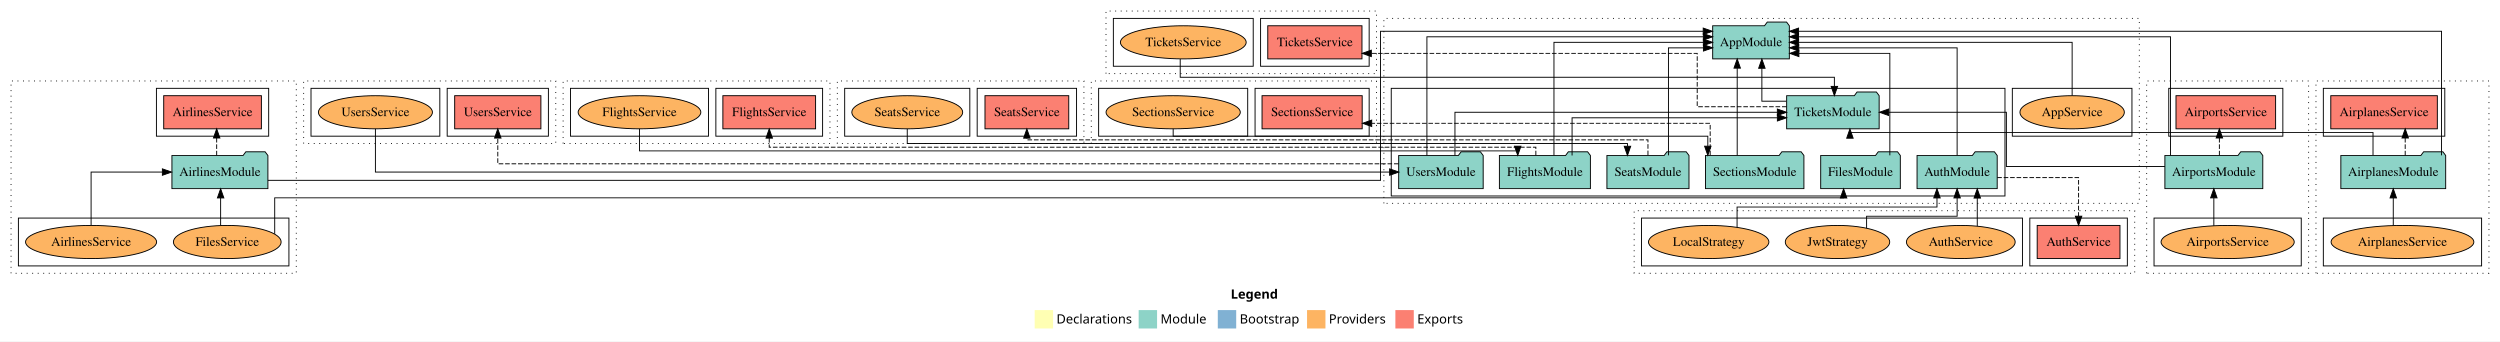
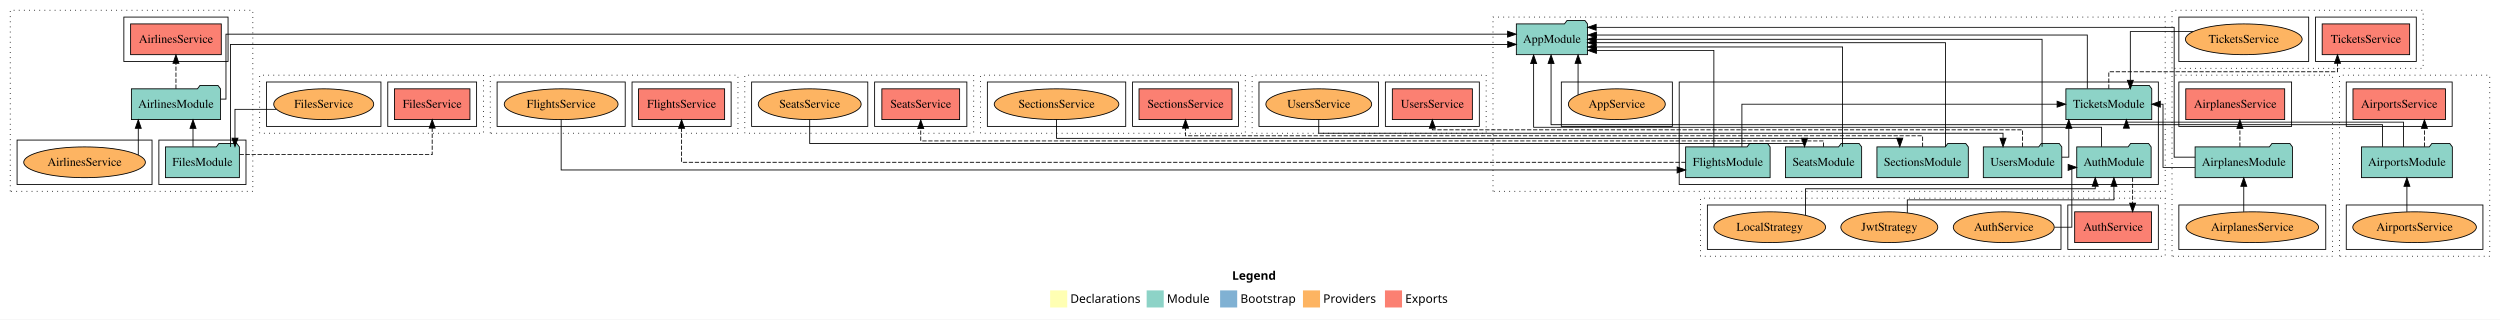
- <svg xmlns="http://www.w3.org/2000/svg" width="2717pt" height="371pt" viewBox="0.00 0.00 2717.00 371.00">
-   <g id="graph0" class="graph" transform="scale(1 1) rotate(0) translate(4 367)">
-     <polygon fill="white" stroke="transparent" points="-4,4 -4,-367 2713,-367 2713,4 -4,4" />
-     <text text-anchor="start" x="1333.51" y="-42.4" font-family="sans-serif" font-weight="bold" font-size="14.00">Legend</text>
-     <polygon fill="#ffffb3" stroke="transparent" points="1120.5,-10 1120.5,-30 1140.5,-30 1140.5,-10 1120.5,-10" />
-     <text text-anchor="start" x="1144.13" y="-15.4" font-family="sans-serif" font-size="14.00">  Declarations</text>
-     <polygon fill="#8dd3c7" stroke="transparent" points="1233.5,-10 1233.5,-30 1253.5,-30 1253.5,-10 1233.5,-10" />
-     <text text-anchor="start" x="1257.23" y="-15.4" font-family="sans-serif" font-size="14.00">  Module</text>
-     <polygon fill="#80b1d3" stroke="transparent" points="1319.5,-10 1319.5,-30 1339.5,-30 1339.5,-10 1319.5,-10" />
-     <text text-anchor="start" x="1343.28" y="-15.4" font-family="sans-serif" font-size="14.00">  Bootstrap</text>
-     <polygon fill="#fdb462" stroke="transparent" points="1416.5,-10 1416.5,-30 1436.5,-30 1436.5,-10 1416.5,-10" />
-     <text text-anchor="start" x="1440.17" y="-15.4" font-family="sans-serif" font-size="14.00">  Providers</text>
-     <polygon fill="#fb8072" stroke="transparent" points="1512.5,-10 1512.5,-30 1532.5,-30 1532.5,-10 1512.5,-10" />
-     <text text-anchor="start" x="1536.23" y="-15.4" font-family="sans-serif" font-size="14.00">  Exports</text>
+ <svg xmlns="http://www.w3.org/2000/svg" width="2927pt" height="374pt" viewBox="0.00 0.00 2927.00 374.00">
+   <g id="graph0" class="graph" transform="scale(1 1) rotate(0) translate(4 370)">
+     <polygon fill="white" stroke="transparent" points="-4,4 -4,-370 2923,-370 2923,4 -4,4" />
+     <text text-anchor="start" x="1438.51" y="-42.4" font-family="sans-serif" font-weight="bold" font-size="14.00">Legend</text>
+     <polygon fill="#ffffb3" stroke="transparent" points="1225.5,-10 1225.5,-30 1245.5,-30 1245.5,-10 1225.5,-10" />
+     <text text-anchor="start" x="1249.13" y="-15.4" font-family="sans-serif" font-size="14.00">  Declarations</text>
+     <polygon fill="#8dd3c7" stroke="transparent" points="1338.5,-10 1338.5,-30 1358.5,-30 1358.5,-10 1338.5,-10" />
+     <text text-anchor="start" x="1362.23" y="-15.4" font-family="sans-serif" font-size="14.00">  Module</text>
+     <polygon fill="#80b1d3" stroke="transparent" points="1424.5,-10 1424.5,-30 1444.5,-30 1444.5,-10 1424.5,-10" />
+     <text text-anchor="start" x="1448.28" y="-15.4" font-family="sans-serif" font-size="14.00">  Bootstrap</text>
+     <polygon fill="#fdb462" stroke="transparent" points="1521.5,-10 1521.5,-30 1541.5,-30 1541.5,-10 1521.5,-10" />
+     <text text-anchor="start" x="1545.17" y="-15.4" font-family="sans-serif" font-size="14.00">  Providers</text>
+     <polygon fill="#fb8072" stroke="transparent" points="1617.5,-10 1617.5,-30 1637.5,-30 1637.5,-10 1617.5,-10" />
+     <text text-anchor="start" x="1641.23" y="-15.4" font-family="sans-serif" font-size="14.00">  Exports</text>
    <g id="clust1" class="cluster">
-       <polygon fill="none" stroke="black" stroke-dasharray="1,5" points="8,-70 8,-279 318,-279 318,-70 8,-70" />
+       <polygon fill="none" stroke="black" stroke-dasharray="1,5" points="8,-146 8,-358 292,-358 292,-146 8,-146" />
+     </g>
+     <g id="clust3" class="cluster">
+       <polygon fill="none" stroke="black" points="182,-154 182,-206 284,-206 284,-154 182,-154" />
    </g>
    <g id="clust4" class="cluster">
-       <polygon fill="none" stroke="black" points="166,-219 166,-271 288,-271 288,-219 166,-219" />
+       <polygon fill="none" stroke="black" points="141,-298 141,-350 263,-350 263,-298 141,-298" />
    </g>
    <g id="clust6" class="cluster">
-       <polygon fill="none" stroke="black" points="16,-78 16,-130 310,-130 310,-78 16,-78" />
+       <polygon fill="none" stroke="black" points="16,-154 16,-206 174,-206 174,-154 16,-154" />
    </g>
    <g id="clust7" class="cluster">
-       <polygon fill="none" stroke="black" stroke-dasharray="1,5" points="2513,-70 2513,-279 2701,-279 2701,-70 2513,-70" />
+       <polygon fill="none" stroke="black" stroke-dasharray="1,5" points="2539,-70 2539,-282 2727,-282 2727,-70 2539,-70" />
    </g>
    <g id="clust10" class="cluster">
-       <polygon fill="none" stroke="black" points="2521,-219 2521,-271 2653,-271 2653,-219 2521,-219" />
+       <polygon fill="none" stroke="black" points="2547,-222 2547,-274 2679,-274 2679,-222 2547,-222" />
    </g>
    <g id="clust12" class="cluster">
-       <polygon fill="none" stroke="black" points="2521,-78 2521,-130 2693,-130 2693,-78 2521,-78" />
+       <polygon fill="none" stroke="black" points="2547,-78 2547,-130 2719,-130 2719,-78 2547,-78" />
    </g>
    <g id="clust13" class="cluster">
-       <polygon fill="none" stroke="black" stroke-dasharray="1,5" points="2329,-70 2329,-279 2505,-279 2505,-70 2329,-70" />
+       <polygon fill="none" stroke="black" stroke-dasharray="1,5" points="2735,-70 2735,-282 2911,-282 2911,-70 2735,-70" />
    </g>
    <g id="clust16" class="cluster">
-       <polygon fill="none" stroke="black" points="2353,-219 2353,-271 2477,-271 2477,-219 2353,-219" />
+       <polygon fill="none" stroke="black" points="2743,-222 2743,-274 2867,-274 2867,-222 2743,-222" />
    </g>
    <g id="clust18" class="cluster">
-       <polygon fill="none" stroke="black" points="2337,-78 2337,-130 2497,-130 2497,-78 2337,-78" />
+       <polygon fill="none" stroke="black" points="2743,-78 2743,-130 2903,-130 2903,-78 2743,-78" />
    </g>
    <g id="clust19" class="cluster">
-       <polygon fill="none" stroke="black" stroke-dasharray="1,5" points="1500,-146 1500,-347 2321,-347 2321,-146 1500,-146" />
+       <polygon fill="none" stroke="black" stroke-dasharray="1,5" points="1744,-146 1744,-350 2531,-350 2531,-146 1744,-146" />
    </g>
    <g id="clust21" class="cluster">
-       <polygon fill="none" stroke="black" points="1508,-154 1508,-271 2175,-271 2175,-154 1508,-154" />
+       <polygon fill="none" stroke="black" points="1962,-154 1962,-274 2523,-274 2523,-154 1962,-154" />
    </g>
    <g id="clust24" class="cluster">
-       <polygon fill="none" stroke="black" points="2183,-219 2183,-271 2313,-271 2313,-219 2183,-219" />
+       <polygon fill="none" stroke="black" points="1824,-222 1824,-274 1954,-274 1954,-222 1824,-222" />
    </g>
    <g id="clust25" class="cluster">
-       <polygon fill="none" stroke="black" stroke-dasharray="1,5" points="1772,-70 1772,-138 2316,-138 2316,-70 1772,-70" />
+       <polygon fill="none" stroke="black" stroke-dasharray="1,5" points="1987,-70 1987,-138 2531,-138 2531,-70 1987,-70" />
    </g>
    <g id="clust28" class="cluster">
-       <polygon fill="none" stroke="black" points="2202,-78 2202,-130 2308,-130 2308,-78 2202,-78" />
+       <polygon fill="none" stroke="black" points="2417,-78 2417,-130 2523,-130 2523,-78 2417,-78" />
    </g>
    <g id="clust30" class="cluster">
-       <polygon fill="none" stroke="black" points="1780,-78 1780,-130 2194,-130 2194,-78 1780,-78" />
+       <polygon fill="none" stroke="black" points="1995,-78 1995,-130 2409,-130 2409,-78 1995,-78" />
+     </g>
+     <g id="clust31" class="cluster">
+       <polygon fill="none" stroke="black" stroke-dasharray="1,5" points="300,-214 300,-282 562,-282 562,-214 300,-214" />
+     </g>
+     <g id="clust34" class="cluster">
+       <polygon fill="none" stroke="black" points="450,-222 450,-274 554,-274 554,-222 450,-222" />
+     </g>
+     <g id="clust36" class="cluster">
+       <polygon fill="none" stroke="black" points="308,-222 308,-274 442,-274 442,-222 308,-222" />
    </g>
    <g id="clust37" class="cluster">
-       <polygon fill="none" stroke="black" stroke-dasharray="1,5" points="608,-211 608,-279 898,-279 898,-211 608,-211" />
+       <polygon fill="none" stroke="black" stroke-dasharray="1,5" points="570,-214 570,-282 860,-282 860,-214 570,-214" />
    </g>
    <g id="clust40" class="cluster">
-       <polygon fill="none" stroke="black" points="774,-219 774,-271 890,-271 890,-219 774,-219" />
+       <polygon fill="none" stroke="black" points="736,-222 736,-274 852,-274 852,-222 736,-222" />
    </g>
    <g id="clust42" class="cluster">
-       <polygon fill="none" stroke="black" points="616,-219 616,-271 766,-271 766,-219 616,-219" />
+       <polygon fill="none" stroke="black" points="578,-222 578,-274 728,-274 728,-222 578,-222" />
    </g>
    <g id="clust43" class="cluster">
-       <polygon fill="none" stroke="black" stroke-dasharray="1,5" points="906,-211 906,-279 1174,-279 1174,-211 906,-211" />
+       <polygon fill="none" stroke="black" stroke-dasharray="1,5" points="868,-214 868,-282 1136,-282 1136,-214 868,-214" />
    </g>
    <g id="clust46" class="cluster">
-       <polygon fill="none" stroke="black" points="1058,-219 1058,-271 1166,-271 1166,-219 1058,-219" />
+       <polygon fill="none" stroke="black" points="1020,-222 1020,-274 1128,-274 1128,-222 1020,-222" />
    </g>
    <g id="clust48" class="cluster">
-       <polygon fill="none" stroke="black" points="914,-219 914,-271 1050,-271 1050,-219 914,-219" />
+       <polygon fill="none" stroke="black" points="876,-222 876,-274 1012,-274 1012,-222 876,-222" />
    </g>
    <g id="clust49" class="cluster">
-       <polygon fill="none" stroke="black" stroke-dasharray="1,5" points="1182,-211 1182,-279 1492,-279 1492,-211 1182,-211" />
+       <polygon fill="none" stroke="black" stroke-dasharray="1,5" points="1144,-214 1144,-282 1454,-282 1454,-214 1144,-214" />
    </g>
    <g id="clust52" class="cluster">
-       <polygon fill="none" stroke="black" points="1360,-219 1360,-271 1484,-271 1484,-219 1360,-219" />
+       <polygon fill="none" stroke="black" points="1322,-222 1322,-274 1446,-274 1446,-222 1322,-222" />
    </g>
    <g id="clust54" class="cluster">
-       <polygon fill="none" stroke="black" points="1190,-219 1190,-271 1352,-271 1352,-219 1190,-219" />
+       <polygon fill="none" stroke="black" points="1152,-222 1152,-274 1314,-274 1314,-222 1152,-222" />
    </g>
    <g id="clust55" class="cluster">
-       <polygon fill="none" stroke="black" stroke-dasharray="1,5" points="1198,-287 1198,-355 1492,-355 1492,-287 1198,-287" />
+       <polygon fill="none" stroke="black" stroke-dasharray="1,5" points="2539,-290 2539,-358 2833,-358 2833,-290 2539,-290" />
    </g>
    <g id="clust58" class="cluster">
-       <polygon fill="none" stroke="black" points="1366,-295 1366,-347 1484,-347 1484,-295 1366,-295" />
+       <polygon fill="none" stroke="black" points="2707,-298 2707,-350 2825,-350 2825,-298 2707,-298" />
    </g>
    <g id="clust60" class="cluster">
-       <polygon fill="none" stroke="black" points="1206,-295 1206,-347 1358,-347 1358,-295 1206,-295" />
+       <polygon fill="none" stroke="black" points="2547,-298 2547,-350 2699,-350 2699,-298 2547,-298" />
    </g>
    <g id="clust61" class="cluster">
-       <polygon fill="none" stroke="black" stroke-dasharray="1,5" points="326,-211 326,-279 600,-279 600,-211 326,-211" />
+       <polygon fill="none" stroke="black" stroke-dasharray="1,5" points="1462,-214 1462,-282 1736,-282 1736,-214 1462,-214" />
    </g>
    <g id="clust64" class="cluster">
-       <polygon fill="none" stroke="black" points="482,-219 482,-271 592,-271 592,-219 482,-219" />
+       <polygon fill="none" stroke="black" points="1618,-222 1618,-274 1728,-274 1728,-222 1618,-222" />
    </g>
    <g id="clust66" class="cluster">
-       <polygon fill="none" stroke="black" points="334,-219 334,-271 474,-271 474,-219 334,-219" />
+       <polygon fill="none" stroke="black" points="1470,-222 1470,-274 1610,-274 1610,-222 1470,-222" />
    </g>
    <g id="node1" class="node">
-       <polygon fill="#fb8072" stroke="black" points="280.08,-263 173.92,-263 173.92,-227 280.08,-227 280.08,-263" />
-       <text text-anchor="middle" x="227" y="-240.8" font-family="Times,serif" font-size="14.00">AirlinesService </text>
+       <polygon fill="#8dd3c7" stroke="black" points="276.27,-198 273.27,-202 252.27,-202 249.27,-198 189.73,-198 189.73,-162 276.27,-162 276.27,-198" />
+       <text text-anchor="middle" x="233" y="-175.8" font-family="Times,serif" font-size="14.00">FilesModule</text>
    </g>
    <g id="node2" class="node">
-       <polygon fill="#8dd3c7" stroke="black" points="287.15,-198 284.15,-202 263.15,-202 260.15,-198 182.85,-198 182.85,-162 287.15,-162 287.15,-198" />
-       <text text-anchor="middle" x="235" y="-175.8" font-family="Times,serif" font-size="14.00">AirlinesModule</text>
+       <polygon fill="#8dd3c7" stroke="black" points="254.15,-266 251.15,-270 230.15,-270 227.15,-266 149.85,-266 149.85,-230 254.15,-230 254.15,-266" />
+       <text text-anchor="middle" x="202" y="-243.8" font-family="Times,serif" font-size="14.00">AirlinesModule</text>
    </g>
    <g id="edge1" class="edge">
-       <path fill="none" stroke="black" stroke-dasharray="5,2" d="M231.48,-198.11C231.48,-198.11 231.48,-216.99 231.48,-216.99" />
-       <polygon fill="black" stroke="black" points="227.98,-216.99 231.48,-226.99 234.98,-216.99 227.98,-216.99" />
+       <path fill="none" stroke="black" d="M221.97,-198.22C221.97,-198.22 221.97,-219.73 221.97,-219.73" />
+       <polygon fill="black" stroke="black" points="218.47,-219.73 221.97,-229.73 225.47,-219.73 218.47,-219.73" />
+     </g>
+     <g id="node17" class="node">
+       <polygon fill="#8dd3c7" stroke="black" points="1854.66,-342 1851.66,-346 1830.66,-346 1827.66,-342 1771.34,-342 1771.34,-306 1854.66,-306 1854.66,-342" />
+       <text text-anchor="middle" x="1813" y="-319.8" font-family="Times,serif" font-size="14.00">AppModule</text>
+     </g>
+     <g id="edge12" class="edge">
+       <path fill="none" stroke="black" d="M265.84,-198.04C265.84,-235.45 265.84,-318 265.84,-318 265.84,-318 1761.22,-318 1761.22,-318" />
+       <polygon fill="black" stroke="black" points="1761.22,-321.5 1771.22,-318 1761.22,-314.5 1761.22,-321.5" />
+     </g>
+     <g id="node23" class="node">
+       <polygon fill="#fb8072" stroke="black" points="546.2,-266 457.8,-266 457.8,-230 546.2,-230 546.2,-266" />
+       <text text-anchor="middle" x="502" y="-243.8" font-family="Times,serif" font-size="14.00">FilesService </text>
+     </g>
+     <g id="edge23" class="edge">
+       <path fill="none" stroke="black" stroke-dasharray="5,2" d="M276.52,-189C352.65,-189 502,-189 502,-189 502,-189 502,-219.98 502,-219.98" />
+       <polygon fill="black" stroke="black" points="498.5,-219.98 502,-229.98 505.5,-219.98 498.5,-219.98" />
+     </g>
+     <g id="node3" class="node">
+       <polygon fill="#fb8072" stroke="black" points="255.08,-342 148.92,-342 148.92,-306 255.08,-306 255.08,-342" />
+       <text text-anchor="middle" x="202" y="-319.8" font-family="Times,serif" font-size="14.00">AirlinesService </text>
+     </g>
+     <g id="edge2" class="edge">
+       <path fill="none" stroke="black" stroke-dasharray="5,2" d="M202,-266.01C202,-266.01 202,-295.85 202,-295.85" />
+       <polygon fill="black" stroke="black" points="198.5,-295.85 202,-305.85 205.5,-295.85 198.5,-295.85" />
+     </g>
+     <g id="edge8" class="edge">
+       <path fill="none" stroke="black" d="M254.3,-254C258.15,-254 260.56,-254 260.56,-254 260.56,-254 260.56,-330 260.56,-330 260.56,-330 1761.07,-330 1761.07,-330" />
+       <polygon fill="black" stroke="black" points="1761.07,-333.5 1771.07,-330 1761.07,-326.5 1761.07,-333.5" />
+     </g>
+     <g id="node4" class="node">
+       <ellipse fill="#fdb462" stroke="black" cx="95" cy="-180" rx="71.2" ry="18" />
+       <text text-anchor="middle" x="95" y="-175.8" font-family="Times,serif" font-size="14.00">AirlinesService</text>
+     </g>
+     <g id="edge3" class="edge">
+       <path fill="none" stroke="black" d="M157.89,-188.61C157.89,-188.61 157.89,-219.75 157.89,-219.75" />
+       <polygon fill="black" stroke="black" points="154.39,-219.75 157.89,-229.75 161.39,-219.75 154.39,-219.75" />
+     </g>
+     <g id="node5" class="node">
+       <polygon fill="#fb8072" stroke="black" points="2670.9,-266 2555.1,-266 2555.1,-230 2670.9,-230 2670.9,-266" />
+       <text text-anchor="middle" x="2613" y="-243.8" font-family="Times,serif" font-size="14.00">AirplanesService </text>
+     </g>
+     <g id="node6" class="node">
+       <polygon fill="#8dd3c7" stroke="black" points="2679.97,-198 2676.97,-202 2655.97,-202 2652.97,-198 2566.03,-198 2566.03,-162 2679.97,-162 2679.97,-198" />
+       <text text-anchor="middle" x="2623" y="-175.8" font-family="Times,serif" font-size="14.00">AirplanesModule</text>
+     </g>
+     <g id="edge4" class="edge">
+       <path fill="none" stroke="black" stroke-dasharray="5,2" d="M2618.48,-198.22C2618.48,-198.22 2618.48,-219.73 2618.48,-219.73" />
+       <polygon fill="black" stroke="black" points="2614.98,-219.73 2618.48,-229.73 2621.98,-219.73 2614.98,-219.73" />
+     </g>
+     <g id="node15" class="node">
+       <polygon fill="#8dd3c7" stroke="black" points="2515.26,-266 2512.26,-270 2491.26,-270 2488.26,-266 2414.74,-266 2414.74,-230 2515.26,-230 2515.26,-266" />
+       <text text-anchor="middle" x="2465" y="-243.8" font-family="Times,serif" font-size="14.00">TicketsModule</text>
+     </g>
+     <g id="edge31" class="edge">
+       <path fill="none" stroke="black" d="M2565.82,-174C2545.9,-174 2528.45,-174 2528.45,-174 2528.45,-174 2528.45,-248 2528.45,-248 2528.45,-248 2525.3,-248 2525.3,-248" />
+       <polygon fill="black" stroke="black" points="2525.3,-244.5 2515.3,-248 2525.3,-251.5 2525.3,-244.5" />
+     </g>
+     <g id="edge9" class="edge">
+       <path fill="none" stroke="black" d="M2565.96,-186C2552.27,-186 2541.52,-186 2541.52,-186 2541.52,-186 2541.52,-338 2541.52,-338 2541.52,-338 1864.78,-338 1864.78,-338" />
+       <polygon fill="black" stroke="black" points="1864.78,-334.5 1854.78,-338 1864.78,-341.5 1864.78,-334.5" />
+     </g>
+     <g id="node7" class="node">
+       <ellipse fill="#fdb462" stroke="black" cx="2633" cy="-104" rx="77.56" ry="18" />
+       <text text-anchor="middle" x="2633" y="-99.8" font-family="Times,serif" font-size="14.00">AirplanesService</text>
+     </g>
+     <g id="edge5" class="edge">
+       <path fill="none" stroke="black" d="M2623,-122.01C2623,-122.01 2623,-151.85 2623,-151.85" />
+       <polygon fill="black" stroke="black" points="2619.5,-151.85 2623,-161.85 2626.5,-151.85 2619.5,-151.85" />
+     </g>
+     <g id="node8" class="node">
+       <polygon fill="#fb8072" stroke="black" points="2859.13,-266 2750.87,-266 2750.87,-230 2859.13,-230 2859.13,-266" />
+       <text text-anchor="middle" x="2805" y="-243.8" font-family="Times,serif" font-size="14.00">AirportsService </text>
+     </g>
+     <g id="node9" class="node">
+       <polygon fill="#8dd3c7" stroke="black" points="2867.2,-198 2864.2,-202 2843.2,-202 2840.2,-198 2760.8,-198 2760.8,-162 2867.2,-162 2867.2,-198" />
+       <text text-anchor="middle" x="2814" y="-175.8" font-family="Times,serif" font-size="14.00">AirportsModule</text>
+     </g>
+     <g id="edge6" class="edge">
+       <path fill="none" stroke="black" stroke-dasharray="5,2" d="M2834.52,-198.22C2834.52,-198.22 2834.52,-219.73 2834.52,-219.73" />
+       <polygon fill="black" stroke="black" points="2831.02,-219.73 2834.52,-229.73 2838.02,-219.73 2831.02,-219.73" />
+     </g>
+     <g id="edge32" class="edge">
+       <path fill="none" stroke="black" d="M2809.98,-198.04C2809.98,-211.29 2809.98,-227 2809.98,-227 2809.98,-227 2485.59,-227 2485.59,-227 2485.59,-227 2485.59,-227.29 2485.59,-227.29" />
+       <polygon fill="black" stroke="black" points="2482.09,-219.92 2485.59,-229.92 2489.09,-219.92 2482.09,-219.92" />
+     </g>
+     <g id="edge10" class="edge">
+       <path fill="none" stroke="black" d="M2785.44,-198.15C2785.44,-210.27 2785.44,-224 2785.44,-224 2785.44,-224 1811.98,-224 1811.98,-224 1811.98,-224 1811.98,-295.66 1811.98,-295.66" />
+       <polygon fill="black" stroke="black" points="1808.48,-295.66 1811.98,-305.66 1815.48,-295.66 1808.48,-295.66" />
+     </g>
+     <g id="node10" class="node">
+       <ellipse fill="#fdb462" stroke="black" cx="2823" cy="-104" rx="72.35" ry="18" />
+       <text text-anchor="middle" x="2823" y="-99.8" font-family="Times,serif" font-size="14.00">AirportsService</text>
+     </g>
+     <g id="edge7" class="edge">
+       <path fill="none" stroke="black" d="M2814,-122.01C2814,-122.01 2814,-151.85 2814,-151.85" />
+       <polygon fill="black" stroke="black" points="2810.5,-151.85 2814,-161.85 2817.5,-151.85 2810.5,-151.85" />
+     </g>
+     <g id="node11" class="node">
+       <polygon fill="#8dd3c7" stroke="black" points="2514.55,-198 2511.55,-202 2490.55,-202 2487.55,-198 2427.45,-198 2427.45,-162 2514.55,-162 2514.55,-198" />
+       <text text-anchor="middle" x="2471" y="-175.8" font-family="Times,serif" font-size="14.00">AuthModule</text>
+     </g>
+     <g id="edge11" class="edge">
+       <path fill="none" stroke="black" d="M2456.41,-198.1C2456.41,-209.09 2456.41,-221 2456.41,-221 2456.41,-221 1791.57,-221 1791.57,-221 1791.57,-221 1791.57,-295.59 1791.57,-295.59" />
+       <polygon fill="black" stroke="black" points="1788.07,-295.59 1791.57,-305.59 1795.07,-295.59 1788.07,-295.59" />
+     </g>
+     <g id="node19" class="node">
+       <polygon fill="#fb8072" stroke="black" points="2514.98,-122 2425.02,-122 2425.02,-86 2514.98,-86 2514.98,-122" />
+       <text text-anchor="middle" x="2470" y="-99.8" font-family="Times,serif" font-size="14.00">AuthService </text>
+     </g>
+     <g id="edge19" class="edge">
+       <path fill="none" stroke="black" stroke-dasharray="5,2" d="M2492.86,-161.99C2492.86,-161.99 2492.86,-132.15 2492.86,-132.15" />
+       <polygon fill="black" stroke="black" points="2496.36,-132.15 2492.86,-122.15 2489.36,-132.15 2496.36,-132.15" />
+     </g>
+     <g id="node12" class="node">
+       <polygon fill="#8dd3c7" stroke="black" points="2068.45,-198 2065.45,-202 2044.45,-202 2041.45,-198 1969.55,-198 1969.55,-162 2068.45,-162 2068.45,-198" />
+       <text text-anchor="middle" x="2019" y="-175.8" font-family="Times,serif" font-size="14.00">FlightsModule</text>
+     </g>
+     <g id="edge33" class="edge">
+       <path fill="none" stroke="black" d="M2035.41,-198.22C2035.41,-218.37 2035.41,-248 2035.41,-248 2035.41,-248 2404.46,-248 2404.46,-248" />
+       <polygon fill="black" stroke="black" points="2404.46,-251.5 2414.46,-248 2404.46,-244.5 2404.46,-251.5" />
+     </g>
+     <g id="edge13" class="edge">
+       <path fill="none" stroke="black" d="M2002.59,-198.21C2002.59,-234.21 2002.59,-311 2002.59,-311 2002.59,-311 1865.08,-311 1865.08,-311" />
+       <polygon fill="black" stroke="black" points="1865.08,-307.5 1855.08,-311 1865.08,-314.5 1865.08,-307.5" />
+     </g>
+     <g id="node25" class="node">
+       <polygon fill="#fb8072" stroke="black" points="844.38,-266 743.62,-266 743.62,-230 844.38,-230 844.38,-266" />
+       <text text-anchor="middle" x="794" y="-243.8" font-family="Times,serif" font-size="14.00">FlightsService </text>
+     </g>
+     <g id="edge25" class="edge">
+       <path fill="none" stroke="black" stroke-dasharray="5,2" d="M1969.46,-180C1740.28,-180 794,-180 794,-180 794,-180 794,-219.78 794,-219.78" />
+       <polygon fill="black" stroke="black" points="790.5,-219.78 794,-229.78 797.5,-219.78 790.5,-219.78" />
+     </g>
+     <g id="node13" class="node">
+       <polygon fill="#8dd3c7" stroke="black" points="2175.6,-198 2172.6,-202 2151.6,-202 2148.6,-198 2086.4,-198 2086.4,-162 2175.6,-162 2175.6,-198" />
+       <text text-anchor="middle" x="2131" y="-175.8" font-family="Times,serif" font-size="14.00">SeatsModule</text>
+     </g>
+     <g id="edge14" class="edge">
+       <path fill="none" stroke="black" d="M2153.27,-198.21C2153.27,-235.06 2153.27,-315 2153.27,-315 2153.27,-315 1864.72,-315 1864.72,-315" />
+       <polygon fill="black" stroke="black" points="1864.72,-311.5 1854.72,-315 1864.72,-318.5 1864.72,-311.5" />
+     </g>
+     <g id="node27" class="node">
+       <polygon fill="#fb8072" stroke="black" points="1119.52,-266 1028.48,-266 1028.48,-230 1119.52,-230 1119.52,-266" />
+       <text text-anchor="middle" x="1074" y="-243.8" font-family="Times,serif" font-size="14.00">SeatsService </text>
+     </g>
+     <g id="edge27" class="edge">
+       <path fill="none" stroke="black" stroke-dasharray="5,2" d="M2131,-198.17C2131,-202.05 2131,-205 2131,-205 2131,-205 1074,-205 1074,-205 1074,-205 1074,-219.51 1074,-219.51" />
+       <polygon fill="black" stroke="black" points="1070.5,-219.51 1074,-229.51 1077.5,-219.51 1070.5,-219.51" />
+     </g>
+     <g id="node14" class="node">
+       <polygon fill="#8dd3c7" stroke="black" points="2300.49,-198 2297.49,-202 2276.49,-202 2273.49,-198 2193.51,-198 2193.51,-162 2300.49,-162 2300.49,-198" />
+       <text text-anchor="middle" x="2247" y="-175.8" font-family="Times,serif" font-size="14.00">SectionsModule</text>
+     </g>
+     <g id="edge15" class="edge">
+       <path fill="none" stroke="black" d="M2273.75,-198.02C2273.75,-235.83 2273.75,-320 2273.75,-320 2273.75,-320 1864.7,-320 1864.7,-320" />
+       <polygon fill="black" stroke="black" points="1864.7,-316.5 1854.7,-320 1864.7,-323.5 1864.7,-316.5" />
+     </g>
+     <g id="node29" class="node">
+       <polygon fill="#fb8072" stroke="black" points="1438.42,-266 1329.58,-266 1329.58,-230 1438.42,-230 1438.42,-266" />
+       <text text-anchor="middle" x="1384" y="-243.8" font-family="Times,serif" font-size="14.00">SectionsService </text>
+     </g>
+     <g id="edge29" class="edge">
+       <path fill="none" stroke="black" stroke-dasharray="5,2" d="M2247,-198.03C2247,-204.85 2247,-211 2247,-211 2247,-211 1384,-211 1384,-211 1384,-211 1384,-219.93 1384,-219.93" />
+       <polygon fill="black" stroke="black" points="1380.5,-219.93 1384,-229.93 1387.5,-219.93 1380.5,-219.93" />
+     </g>
+     <g id="edge16" class="edge">
+       <path fill="none" stroke="black" d="M2439.81,-266.38C2439.81,-290.28 2439.81,-329 2439.81,-329 2439.81,-329 1865.1,-329 1865.1,-329" />
+       <polygon fill="black" stroke="black" points="1865.1,-325.5 1855.1,-329 1865.1,-332.5 1865.1,-325.5" />
+     </g>
+     <g id="node31" class="node">
+       <polygon fill="#fb8072" stroke="black" points="2817.19,-342 2714.81,-342 2714.81,-306 2817.19,-306 2817.19,-342" />
+       <text text-anchor="middle" x="2766" y="-319.8" font-family="Times,serif" font-size="14.00">TicketsService </text>
+     </g>
+     <g id="edge35" class="edge">
+       <path fill="none" stroke="black" stroke-dasharray="5,2" d="M2465,-266.11C2465,-275.9 2465,-286 2465,-286 2465,-286 2732.74,-286 2732.74,-286 2732.74,-286 2732.74,-295.89 2732.74,-295.89" />
+       <polygon fill="black" stroke="black" points="2729.24,-295.89 2732.74,-305.89 2736.24,-295.89 2729.24,-295.89" />
+     </g>
+     <g id="node16" class="node">
+       <polygon fill="#8dd3c7" stroke="black" points="2409.92,-198 2406.92,-202 2385.92,-202 2382.92,-198 2318.08,-198 2318.08,-162 2409.92,-162 2409.92,-198" />
+       <text text-anchor="middle" x="2364" y="-175.8" font-family="Times,serif" font-size="14.00">UsersModule</text>
+     </g>
+     <g id="edge34" class="edge">
+       <path fill="none" stroke="black" d="M2410.18,-186C2414.99,-186 2418.17,-186 2418.17,-186 2418.17,-186 2418.17,-219.73 2418.17,-219.73" />
+       <polygon fill="black" stroke="black" points="2414.67,-219.73 2418.17,-229.73 2421.67,-219.73 2414.67,-219.73" />
+     </g>
+     <g id="edge17" class="edge">
+       <path fill="none" stroke="black" d="M2386.86,-198.24C2386.86,-236.99 2386.86,-324 2386.86,-324 2386.86,-324 1864.73,-324 1864.73,-324" />
+       <polygon fill="black" stroke="black" points="1864.73,-320.5 1854.73,-324 1864.73,-327.5 1864.73,-320.5" />
+     </g>
+     <g id="node33" class="node">
+       <polygon fill="#fb8072" stroke="black" points="1719.85,-266 1626.15,-266 1626.15,-230 1719.85,-230 1719.85,-266" />
+       <text text-anchor="middle" x="1673" y="-243.8" font-family="Times,serif" font-size="14.00">UsersService </text>
+     </g>
+     <g id="edge37" class="edge">
+       <path fill="none" stroke="black" stroke-dasharray="5,2" d="M2364,-198.11C2364,-207.9 2364,-218 2364,-218 2364,-218 1673,-218 1673,-218 1673,-218 1673,-219.86 1673,-219.86" />
+       <polygon fill="black" stroke="black" points="1669.5,-219.86 1673,-229.86 1676.5,-219.86 1669.5,-219.86" />
    </g>
    <g id="node18" class="node">
-       <polygon fill="#8dd3c7" stroke="black" points="1940.66,-339 1937.66,-343 1916.66,-343 1913.66,-339 1857.34,-339 1857.34,-303 1940.66,-303 1940.66,-339" />
-       <text text-anchor="middle" x="1899" y="-316.8" font-family="Times,serif" font-size="14.00">AppModule</text>
-     </g>
-     <g id="edge8" class="edge">
-       <path fill="none" stroke="black" d="M287.2,-171C525.24,-171 1496.37,-171 1496.37,-171 1496.37,-171 1496.37,-333 1496.37,-333 1496.37,-333 1847.05,-333 1847.05,-333" />
-       <polygon fill="black" stroke="black" points="1847.05,-336.5 1857.05,-333 1847.05,-329.5 1847.05,-336.5" />
-     </g>
-     <g id="node3" class="node">
-       <ellipse fill="#fdb462" stroke="black" cx="95" cy="-104" rx="71.2" ry="18" />
-       <text text-anchor="middle" x="95" y="-99.8" font-family="Times,serif" font-size="14.00">AirlinesService</text>
-     </g>
-     <g id="edge2" class="edge">
-       <path fill="none" stroke="black" d="M95,-122.01C95,-144.49 95,-180 95,-180 95,-180 172.47,-180 172.47,-180" />
-       <polygon fill="black" stroke="black" points="172.47,-183.5 182.47,-180 172.47,-176.5 172.47,-183.5" />
-     </g>
-     <g id="node4" class="node">
-       <ellipse fill="#fdb462" stroke="black" cx="243" cy="-104" rx="58.54" ry="18" />
-       <text text-anchor="middle" x="243" y="-99.8" font-family="Times,serif" font-size="14.00">FilesService</text>
-     </g>
-     <g id="edge3" class="edge">
-       <path fill="none" stroke="black" d="M235.78,-122.01C235.78,-122.01 235.78,-151.85 235.78,-151.85" />
-       <polygon fill="black" stroke="black" points="232.28,-151.85 235.78,-161.85 239.28,-151.85 232.28,-151.85" />
-     </g>
-     <g id="node12" class="node">
-       <polygon fill="#8dd3c7" stroke="black" points="2061.27,-198 2058.27,-202 2037.27,-202 2034.27,-198 1974.73,-198 1974.73,-162 2061.27,-162 2061.27,-198" />
-       <text text-anchor="middle" x="2018" y="-175.8" font-family="Times,serif" font-size="14.00">FilesModule</text>
-     </g>
-     <g id="edge23" class="edge">
-       <path fill="none" stroke="black" d="M294.55,-112.8C294.55,-126.66 294.55,-152 294.55,-152 294.55,-152 1999.62,-152 1999.62,-152 1999.62,-152 1999.62,-152.98 1999.62,-152.98" />
-       <polygon fill="black" stroke="black" points="1996.12,-151.79 1999.62,-161.79 2003.12,-151.79 1996.12,-151.79" />
-     </g>
-     <g id="node5" class="node">
-       <polygon fill="#fb8072" stroke="black" points="2644.9,-263 2529.1,-263 2529.1,-227 2644.9,-227 2644.9,-263" />
-       <text text-anchor="middle" x="2587" y="-240.8" font-family="Times,serif" font-size="14.00">AirplanesService </text>
-     </g>
-     <g id="node6" class="node">
-       <polygon fill="#8dd3c7" stroke="black" points="2653.97,-198 2650.97,-202 2629.97,-202 2626.97,-198 2540.03,-198 2540.03,-162 2653.97,-162 2653.97,-198" />
-       <text text-anchor="middle" x="2597" y="-175.8" font-family="Times,serif" font-size="14.00">AirplanesModule</text>
-     </g>
-     <g id="edge4" class="edge">
-       <path fill="none" stroke="black" stroke-dasharray="5,2" d="M2609.97,-198.11C2609.97,-198.11 2609.97,-216.99 2609.97,-216.99" />
-       <polygon fill="black" stroke="black" points="2606.47,-216.99 2609.97,-226.99 2613.47,-216.99 2606.47,-216.99" />
-     </g>
-     <g id="node16" class="node">
-       <polygon fill="#8dd3c7" stroke="black" points="2038.26,-263 2035.26,-267 2014.26,-267 2011.26,-263 1937.74,-263 1937.74,-227 2038.26,-227 2038.26,-263" />
-       <text text-anchor="middle" x="1988" y="-240.8" font-family="Times,serif" font-size="14.00">TicketsModule</text>
+       <ellipse fill="#fdb462" stroke="black" cx="1889" cy="-248" rx="56.74" ry="18" />
+       <text text-anchor="middle" x="1889" y="-243.8" font-family="Times,serif" font-size="14.00">AppService</text>
+     </g>
+     <g id="edge18" class="edge">
+       <path fill="none" stroke="black" d="M1843.6,-258.89C1843.6,-258.89 1843.6,-295.79 1843.6,-295.79" />
+       <polygon fill="black" stroke="black" points="1840.1,-295.79 1843.6,-305.79 1847.1,-295.79 1840.1,-295.79" />
+     </g>
+     <g id="node20" class="node">
+       <ellipse fill="#fdb462" stroke="black" cx="2342" cy="-104" rx="59.11" ry="18" />
+       <text text-anchor="middle" x="2342" y="-99.8" font-family="Times,serif" font-size="14.00">AuthService</text>
+     </g>
+     <g id="edge20" class="edge">
+       <path fill="none" stroke="black" d="M2401.6,-104C2413.13,-104 2421.72,-104 2421.72,-104 2421.72,-104 2421.72,-174 2421.72,-174 2421.72,-174 2422.28,-174 2422.28,-174" />
+       <polygon fill="black" stroke="black" points="2417.37,-177.5 2427.37,-174 2417.37,-170.5 2417.37,-177.5" />
+     </g>
+     <g id="node21" class="node">
+       <ellipse fill="#fdb462" stroke="black" cx="2208" cy="-104" rx="56.76" ry="18" />
+       <text text-anchor="middle" x="2208" y="-99.8" font-family="Times,serif" font-size="14.00">JwtStrategy</text>
+     </g>
+     <g id="edge21" class="edge">
+       <path fill="none" stroke="black" d="M2229.07,-120.75C2229.07,-128.49 2229.07,-136 2229.07,-136 2229.07,-136 2470.98,-136 2470.98,-136 2470.98,-136 2470.98,-151.85 2470.98,-151.85" />
+       <polygon fill="black" stroke="black" points="2467.48,-151.85 2470.98,-161.85 2474.48,-151.85 2467.48,-151.85" />
+     </g>
+     <g id="node22" class="node">
+       <ellipse fill="#fdb462" stroke="black" cx="2068" cy="-104" rx="65.41" ry="18" />
+       <text text-anchor="middle" x="2068" y="-99.8" font-family="Times,serif" font-size="14.00">LocalStrategy</text>
+     </g>
+     <g id="edge22" class="edge">
+       <path fill="none" stroke="black" d="M2109.83,-118.24C2109.83,-131.42 2109.83,-149 2109.83,-149 2109.83,-149 2449.1,-149 2449.1,-149 2449.1,-149 2449.1,-151.97 2449.1,-151.97" />
+       <polygon fill="black" stroke="black" points="2445.6,-151.97 2449.1,-161.97 2452.6,-151.97 2445.6,-151.97" />
+     </g>
+     <g id="node24" class="node">
+       <ellipse fill="#fdb462" stroke="black" cx="375" cy="-248" rx="58.54" ry="18" />
+       <text text-anchor="middle" x="375" y="-243.8" font-family="Times,serif" font-size="14.00">FilesService</text>
+     </g>
+     <g id="edge24" class="edge">
+       <path fill="none" stroke="black" d="M319.41,-242C294.71,-242 271.11,-242 271.11,-242 271.11,-242 271.11,-208.27 271.11,-208.27" />
+       <polygon fill="black" stroke="black" points="274.61,-208.27 271.11,-198.27 267.61,-208.27 274.61,-208.27" />
+     </g>
+     <g id="node26" class="node">
+       <ellipse fill="#fdb462" stroke="black" cx="653" cy="-248" rx="66.65" ry="18" />
+       <text text-anchor="middle" x="653" y="-243.8" font-family="Times,serif" font-size="14.00">FlightsService</text>
+     </g>
+     <g id="edge26" class="edge">
+       <path fill="none" stroke="black" d="M653,-229.75C653,-206.98 653,-171 653,-171 653,-171 1959.58,-171 1959.58,-171" />
+       <polygon fill="black" stroke="black" points="1959.58,-174.5 1969.58,-171 1959.58,-167.5 1959.58,-174.5" />
+     </g>
+     <g id="node28" class="node">
+       <ellipse fill="#fdb462" stroke="black" cx="944" cy="-248" rx="60.25" ry="18" />
+       <text text-anchor="middle" x="944" y="-243.8" font-family="Times,serif" font-size="14.00">SeatsService</text>
+     </g>
+     <g id="edge28" class="edge">
+       <path fill="none" stroke="black" d="M944,-229.82C944,-216.96 944,-202 944,-202 944,-202 2108.73,-202 2108.73,-202 2108.73,-202 2108.73,-201.62 2108.73,-201.62" />
+       <polygon fill="black" stroke="black" points="2112.23,-208.17 2108.73,-198.17 2105.23,-208.17 2112.23,-208.17" />
+     </g>
+     <g id="node30" class="node">
+       <ellipse fill="#fdb462" stroke="black" cx="1233" cy="-248" rx="72.93" ry="18" />
+       <text text-anchor="middle" x="1233" y="-243.8" font-family="Times,serif" font-size="14.00">SectionsService</text>
    </g>
    <g id="edge30" class="edge">
-       <path fill="none" stroke="black" d="M2574.99,-198.49C2574.99,-210.14 2574.99,-223 2574.99,-223 2574.99,-223 2006.5,-223 2006.5,-223 2006.5,-223 2006.5,-223.38 2006.5,-223.38" />
-       <polygon fill="black" stroke="black" points="2003,-216.83 2006.5,-226.83 2010,-216.83 2003,-216.83" />
-     </g>
-     <g id="edge9" class="edge">
-       <path fill="none" stroke="black" d="M2649.47,-198.15C2649.47,-238.68 2649.47,-333 2649.47,-333 2649.47,-333 1950.69,-333 1950.69,-333" />
-       <polygon fill="black" stroke="black" points="1950.69,-329.5 1940.69,-333 1950.69,-336.5 1950.69,-329.5" />
-     </g>
-     <g id="node7" class="node">
-       <ellipse fill="#fdb462" stroke="black" cx="2607" cy="-104" rx="77.56" ry="18" />
-       <text text-anchor="middle" x="2607" y="-99.8" font-family="Times,serif" font-size="14.00">AirplanesService</text>
-     </g>
-     <g id="edge5" class="edge">
-       <path fill="none" stroke="black" d="M2597,-122.01C2597,-122.01 2597,-151.85 2597,-151.85" />
-       <polygon fill="black" stroke="black" points="2593.5,-151.85 2597,-161.85 2600.5,-151.85 2593.5,-151.85" />
-     </g>
-     <g id="node8" class="node">
-       <polygon fill="#fb8072" stroke="black" points="2469.13,-263 2360.87,-263 2360.87,-227 2469.13,-227 2469.13,-263" />
-       <text text-anchor="middle" x="2415" y="-240.8" font-family="Times,serif" font-size="14.00">AirportsService </text>
-     </g>
-     <g id="node9" class="node">
-       <polygon fill="#8dd3c7" stroke="black" points="2455.2,-198 2452.2,-202 2431.2,-202 2428.2,-198 2348.8,-198 2348.8,-162 2455.2,-162 2455.2,-198" />
-       <text text-anchor="middle" x="2402" y="-175.8" font-family="Times,serif" font-size="14.00">AirportsModule</text>
-     </g>
-     <g id="edge6" class="edge">
-       <path fill="none" stroke="black" stroke-dasharray="5,2" d="M2408.02,-198.11C2408.02,-198.11 2408.02,-216.99 2408.02,-216.99" />
-       <polygon fill="black" stroke="black" points="2404.52,-216.99 2408.02,-226.99 2411.52,-216.99 2404.52,-216.99" />
-     </g>
-     <g id="edge31" class="edge">
-       <path fill="none" stroke="black" d="M2348.85,-186C2282.2,-186 2176.54,-186 2176.54,-186 2176.54,-186 2176.54,-245 2176.54,-245 2176.54,-245 2048.52,-245 2048.52,-245" />
-       <polygon fill="black" stroke="black" points="2048.52,-241.5 2038.52,-245 2048.52,-248.5 2048.52,-241.5" />
-     </g>
-     <g id="edge10" class="edge">
-       <path fill="none" stroke="black" d="M2354.92,-198.03C2354.92,-237.28 2354.92,-327 2354.92,-327 2354.92,-327 1950.67,-327 1950.67,-327" />
-       <polygon fill="black" stroke="black" points="1950.67,-323.5 1940.67,-327 1950.67,-330.5 1950.67,-323.5" />
-     </g>
-     <g id="node10" class="node">
-       <ellipse fill="#fdb462" stroke="black" cx="2417" cy="-104" rx="72.35" ry="18" />
-       <text text-anchor="middle" x="2417" y="-99.8" font-family="Times,serif" font-size="14.00">AirportsService</text>
-     </g>
-     <g id="edge7" class="edge">
-       <path fill="none" stroke="black" d="M2402,-121.63C2402,-121.63 2402,-151.94 2402,-151.94" />
-       <polygon fill="black" stroke="black" points="2398.5,-151.94 2402,-161.94 2405.5,-151.94 2398.5,-151.94" />
-     </g>
-     <g id="node11" class="node">
-       <polygon fill="#8dd3c7" stroke="black" points="2166.55,-198 2163.55,-202 2142.55,-202 2139.55,-198 2079.45,-198 2079.45,-162 2166.55,-162 2166.55,-198" />
-       <text text-anchor="middle" x="2123" y="-175.8" font-family="Times,serif" font-size="14.00">AuthModule</text>
-     </g>
-     <g id="edge11" class="edge">
-       <path fill="none" stroke="black" d="M2123,-198.21C2123,-235.06 2123,-315 2123,-315 2123,-315 1950.87,-315 1950.87,-315" />
-       <polygon fill="black" stroke="black" points="1950.87,-311.5 1940.87,-315 1950.87,-318.5 1950.87,-311.5" />
-     </g>
-     <g id="node20" class="node">
-       <polygon fill="#fb8072" stroke="black" points="2299.98,-122 2210.02,-122 2210.02,-86 2299.98,-86 2299.98,-122" />
-       <text text-anchor="middle" x="2255" y="-99.8" font-family="Times,serif" font-size="14.00">AuthService </text>
-     </g>
-     <g id="edge19" class="edge">
-       <path fill="none" stroke="black" stroke-dasharray="5,2" d="M2166.59,-174C2205.04,-174 2255,-174 2255,-174 2255,-174 2255,-132.03 2255,-132.03" />
-       <polygon fill="black" stroke="black" points="2258.5,-132.03 2255,-122.03 2251.5,-132.03 2258.5,-132.03" />
-     </g>
-     <g id="edge12" class="edge">
-       <path fill="none" stroke="black" d="M2049.88,-198.21C2049.88,-233.77 2049.88,-309 2049.88,-309 2049.88,-309 1951.03,-309 1951.03,-309" />
-       <polygon fill="black" stroke="black" points="1951.03,-305.5 1941.03,-309 1951.03,-312.5 1951.03,-305.5" />
-     </g>
-     <g id="node13" class="node">
-       <polygon fill="#8dd3c7" stroke="black" points="1724.45,-198 1721.45,-202 1700.45,-202 1697.45,-198 1625.55,-198 1625.55,-162 1724.45,-162 1724.45,-198" />
-       <text text-anchor="middle" x="1675" y="-175.8" font-family="Times,serif" font-size="14.00">FlightsModule</text>
-     </g>
-     <g id="edge32" class="edge">
-       <path fill="none" stroke="black" d="M1704.53,-198.02C1704.53,-215.37 1704.53,-239 1704.53,-239 1704.53,-239 1927.65,-239 1927.65,-239" />
-       <polygon fill="black" stroke="black" points="1927.65,-242.5 1937.65,-239 1927.65,-235.5 1927.65,-242.5" />
-     </g>
-     <g id="edge13" class="edge">
-       <path fill="none" stroke="black" d="M1684.84,-198.14C1684.84,-236.23 1684.84,-321 1684.84,-321 1684.84,-321 1847.2,-321 1847.2,-321" />
-       <polygon fill="black" stroke="black" points="1847.2,-324.5 1857.2,-321 1847.2,-317.5 1847.2,-324.5" />
-     </g>
-     <g id="node24" class="node">
-       <polygon fill="#fb8072" stroke="black" points="882.38,-263 781.62,-263 781.62,-227 882.38,-227 882.38,-263" />
-       <text text-anchor="middle" x="832" y="-240.8" font-family="Times,serif" font-size="14.00">FlightsService </text>
-     </g>
-     <g id="edge24" class="edge">
-       <path fill="none" stroke="black" stroke-dasharray="5,2" d="M1665.16,-198.16C1665.16,-203.04 1665.16,-207 1665.16,-207 1665.16,-207 832,-207 832,-207 832,-207 832,-216.89 832,-216.89" />
-       <polygon fill="black" stroke="black" points="828.5,-216.89 832,-226.89 835.5,-216.89 828.5,-216.89" />
-     </g>
-     <g id="node14" class="node">
-       <polygon fill="#8dd3c7" stroke="black" points="1831.6,-198 1828.6,-202 1807.6,-202 1804.6,-198 1742.4,-198 1742.4,-162 1831.6,-162 1831.6,-198" />
-       <text text-anchor="middle" x="1787" y="-175.8" font-family="Times,serif" font-size="14.00">SeatsModule</text>
-     </g>
-     <g id="edge14" class="edge">
-       <path fill="none" stroke="black" d="M1809.27,-198.21C1809.27,-235.06 1809.27,-315 1809.27,-315 1809.27,-315 1847.29,-315 1847.29,-315" />
-       <polygon fill="black" stroke="black" points="1847.29,-318.5 1857.29,-315 1847.29,-311.5 1847.29,-318.5" />
-     </g>
-     <g id="node26" class="node">
-       <polygon fill="#fb8072" stroke="black" points="1157.52,-263 1066.48,-263 1066.48,-227 1157.52,-227 1157.52,-263" />
-       <text text-anchor="middle" x="1112" y="-240.8" font-family="Times,serif" font-size="14.00">SeatsService </text>
-     </g>
-     <g id="edge26" class="edge">
-       <path fill="none" stroke="black" stroke-dasharray="5,2" d="M1787,-198.32C1787,-206.79 1787,-215 1787,-215 1787,-215 1112,-215 1112,-215 1112,-215 1112,-216.86 1112,-216.86" />
-       <polygon fill="black" stroke="black" points="1108.5,-216.86 1112,-226.86 1115.5,-216.86 1108.5,-216.86" />
-     </g>
-     <g id="node15" class="node">
-       <polygon fill="#8dd3c7" stroke="black" points="1956.49,-198 1953.49,-202 1932.49,-202 1929.49,-198 1849.51,-198 1849.51,-162 1956.49,-162 1956.49,-198" />
-       <text text-anchor="middle" x="1903" y="-175.8" font-family="Times,serif" font-size="14.00">SectionsModule</text>
-     </g>
-     <g id="edge15" class="edge">
-       <path fill="none" stroke="black" d="M1883.99,-198.14C1883.99,-198.14 1883.99,-292.93 1883.99,-292.93" />
-       <polygon fill="black" stroke="black" points="1880.49,-292.92 1883.99,-302.93 1887.49,-292.93 1880.49,-292.92" />
-     </g>
-     <g id="node28" class="node">
-       <polygon fill="#fb8072" stroke="black" points="1476.42,-263 1367.58,-263 1367.58,-227 1476.42,-227 1476.42,-263" />
-       <text text-anchor="middle" x="1422" y="-240.8" font-family="Times,serif" font-size="14.00">SectionsService </text>
-     </g>
-     <g id="edge28" class="edge">
-       <path fill="none" stroke="black" stroke-dasharray="5,2" d="M1854.62,-198.24C1854.62,-213.57 1854.62,-233 1854.62,-233 1854.62,-233 1486.79,-233 1486.79,-233" />
-       <polygon fill="black" stroke="black" points="1486.79,-229.5 1476.79,-233 1486.79,-236.5 1486.79,-229.5" />
-     </g>
-     <g id="edge16" class="edge">
-       <path fill="none" stroke="black" d="M1937.37,-257C1922.82,-257 1910.8,-257 1910.8,-257 1910.8,-257 1910.8,-292.83 1910.8,-292.83" />
-       <polygon fill="black" stroke="black" points="1907.3,-292.83 1910.8,-302.83 1914.3,-292.83 1907.3,-292.83" />
-     </g>
-     <g id="node30" class="node">
-       <polygon fill="#fb8072" stroke="black" points="1476.19,-339 1373.81,-339 1373.81,-303 1476.19,-303 1476.19,-339" />
-       <text text-anchor="middle" x="1425" y="-316.8" font-family="Times,serif" font-size="14.00">TicketsService </text>
-     </g>
-     <g id="edge34" class="edge">
-       <path fill="none" stroke="black" stroke-dasharray="5,2" d="M1937.66,-251C1894.94,-251 1840.53,-251 1840.53,-251 1840.53,-251 1840.53,-309 1840.53,-309 1840.53,-309 1486.37,-309 1486.37,-309" />
-       <polygon fill="black" stroke="black" points="1486.37,-305.5 1476.37,-309 1486.37,-312.5 1486.37,-305.5" />
-     </g>
-     <g id="node17" class="node">
-       <polygon fill="#8dd3c7" stroke="black" points="1607.92,-198 1604.92,-202 1583.92,-202 1580.92,-198 1516.08,-198 1516.08,-162 1607.92,-162 1607.92,-198" />
-       <text text-anchor="middle" x="1562" y="-175.8" font-family="Times,serif" font-size="14.00">UsersModule</text>
-     </g>
-     <g id="edge33" class="edge">
-       <path fill="none" stroke="black" d="M1577.24,-198.11C1577.24,-217.34 1577.24,-245 1577.24,-245 1577.24,-245 1927.63,-245 1927.63,-245" />
-       <polygon fill="black" stroke="black" points="1927.63,-248.5 1937.63,-245 1927.63,-241.5 1927.63,-248.5" />
-     </g>
-     <g id="edge17" class="edge">
-       <path fill="none" stroke="black" d="M1546.76,-198.03C1546.76,-237.28 1546.76,-327 1546.76,-327 1546.76,-327 1847.21,-327 1847.21,-327" />
-       <polygon fill="black" stroke="black" points="1847.21,-330.5 1857.21,-327 1847.21,-323.5 1847.21,-330.5" />
+       <path fill="none" stroke="black" d="M1233,-229.87C1233,-219.29 1233,-208 1233,-208 1233,-208 2220.25,-208 2220.25,-208 2220.25,-208 2220.25,-207.02 2220.25,-207.02" />
+       <polygon fill="black" stroke="black" points="2223.75,-208.21 2220.25,-198.21 2216.75,-208.21 2223.75,-208.21" />
    </g>
    <g id="node32" class="node">
-       <polygon fill="#fb8072" stroke="black" points="583.85,-263 490.15,-263 490.15,-227 583.85,-227 583.85,-263" />
-       <text text-anchor="middle" x="537" y="-240.8" font-family="Times,serif" font-size="14.00">UsersService </text>
+       <ellipse fill="#fdb462" stroke="black" cx="2623" cy="-324" rx="68.33" ry="18" />
+       <text text-anchor="middle" x="2623" y="-319.8" font-family="Times,serif" font-size="14.00">TicketsService</text>
    </g>
    <g id="edge36" class="edge">
-       <path fill="none" stroke="black" stroke-dasharray="5,2" d="M1515.97,-189C1316.52,-189 537,-189 537,-189 537,-189 537,-216.97 537,-216.97" />
-       <polygon fill="black" stroke="black" points="533.5,-216.97 537,-226.97 540.5,-216.97 533.5,-216.97" />
-     </g>
-     <g id="node19" class="node">
-       <ellipse fill="#fdb462" stroke="black" cx="2248" cy="-245" rx="56.74" ry="18" />
-       <text text-anchor="middle" x="2248" y="-240.8" font-family="Times,serif" font-size="14.00">AppService</text>
-     </g>
-     <g id="edge18" class="edge">
-       <path fill="none" stroke="black" d="M2248,-263.01C2248,-285.49 2248,-321 2248,-321 2248,-321 1950.75,-321 1950.75,-321" />
-       <polygon fill="black" stroke="black" points="1950.75,-317.5 1940.75,-321 1950.75,-324.5 1950.75,-317.5" />
-     </g>
-     <g id="node21" class="node">
-       <ellipse fill="#fdb462" stroke="black" cx="2127" cy="-104" rx="59.11" ry="18" />
-       <text text-anchor="middle" x="2127" y="-99.8" font-family="Times,serif" font-size="14.00">AuthService</text>
-     </g>
-     <g id="edge20" class="edge">
-       <path fill="none" stroke="black" d="M2144.89,-121.25C2144.89,-121.25 2144.89,-151.76 2144.89,-151.76" />
-       <polygon fill="black" stroke="black" points="2141.39,-151.76 2144.89,-161.76 2148.39,-151.76 2141.39,-151.76" />
-     </g>
-     <g id="node22" class="node">
-       <ellipse fill="#fdb462" stroke="black" cx="1993" cy="-104" rx="56.76" ry="18" />
-       <text text-anchor="middle" x="1993" y="-99.8" font-family="Times,serif" font-size="14.00">JwtStrategy</text>
-     </g>
-     <g id="edge21" class="edge">
-       <path fill="none" stroke="black" d="M2024.62,-118.98C2024.62,-125.64 2024.62,-132 2024.62,-132 2024.62,-132 2123,-132 2123,-132 2123,-132 2123,-151.85 2123,-151.85" />
-       <polygon fill="black" stroke="black" points="2119.5,-151.85 2123,-161.85 2126.5,-151.85 2119.5,-151.85" />
-     </g>
-     <g id="node23" class="node">
-       <ellipse fill="#fdb462" stroke="black" cx="1853" cy="-104" rx="65.41" ry="18" />
-       <text text-anchor="middle" x="1853" y="-99.8" font-family="Times,serif" font-size="14.00">LocalStrategy</text>
-     </g>
-     <g id="edge22" class="edge">
-       <path fill="none" stroke="black" d="M1883.85,-119.9C1883.85,-130.31 1883.85,-142 1883.85,-142 1883.85,-142 2101.11,-142 2101.11,-142 2101.11,-142 2101.11,-151.89 2101.11,-151.89" />
-       <polygon fill="black" stroke="black" points="2097.61,-151.89 2101.11,-161.89 2104.61,-151.89 2097.61,-151.89" />
-     </g>
-     <g id="node25" class="node">
-       <ellipse fill="#fdb462" stroke="black" cx="691" cy="-245" rx="66.65" ry="18" />
-       <text text-anchor="middle" x="691" y="-240.8" font-family="Times,serif" font-size="14.00">FlightsService</text>
-     </g>
-     <g id="edge25" class="edge">
-       <path fill="none" stroke="black" d="M691,-226.94C691,-215.56 691,-203 691,-203 691,-203 1645.47,-203 1645.47,-203 1645.47,-203 1645.47,-202.51 1645.47,-202.51" />
-       <polygon fill="black" stroke="black" points="1648.97,-208.12 1645.47,-198.12 1641.97,-208.12 1648.97,-208.12" />
-     </g>
-     <g id="node27" class="node">
-       <ellipse fill="#fdb462" stroke="black" cx="982" cy="-245" rx="60.25" ry="18" />
-       <text text-anchor="middle" x="982" y="-240.8" font-family="Times,serif" font-size="14.00">SeatsService</text>
-     </g>
-     <g id="edge27" class="edge">
-       <path fill="none" stroke="black" d="M982,-226.81C982,-218.72 982,-211 982,-211 982,-211 1764.73,-211 1764.73,-211 1764.73,-211 1764.73,-208.03 1764.73,-208.03" />
-       <polygon fill="black" stroke="black" points="1768.23,-208.03 1764.73,-198.03 1761.23,-208.03 1768.23,-208.03" />
-     </g>
-     <g id="node29" class="node">
-       <ellipse fill="#fdb462" stroke="black" cx="1271" cy="-245" rx="72.93" ry="18" />
-       <text text-anchor="middle" x="1271" y="-240.8" font-family="Times,serif" font-size="14.00">SectionsService</text>
-     </g>
-     <g id="edge29" class="edge">
-       <path fill="none" stroke="black" d="M1271,-226.94C1271,-222.51 1271,-219 1271,-219 1271,-219 1852.06,-219 1852.06,-219 1852.06,-219 1852.06,-208.13 1852.06,-208.13" />
-       <polygon fill="black" stroke="black" points="1855.56,-208.13 1852.06,-198.13 1848.56,-208.13 1855.56,-208.13" />
-     </g>
-     <g id="node31" class="node">
-       <ellipse fill="#fdb462" stroke="black" cx="1282" cy="-321" rx="68.33" ry="18" />
-       <text text-anchor="middle" x="1282" y="-316.8" font-family="Times,serif" font-size="14.00">TicketsService</text>
-     </g>
-     <g id="edge35" class="edge">
-       <path fill="none" stroke="black" d="M1278.65,-302.89C1278.65,-293.1 1278.65,-283 1278.65,-283 1278.65,-283 1989.6,-283 1989.6,-283 1989.6,-283 1989.6,-273.11 1989.6,-273.11" />
-       <polygon fill="black" stroke="black" points="1993.1,-273.11 1989.6,-263.11 1986.1,-273.11 1993.1,-273.11" />
-     </g>
-     <g id="node33" class="node">
-       <ellipse fill="#fdb462" stroke="black" cx="404" cy="-245" rx="61.95" ry="18" />
-       <text text-anchor="middle" x="404" y="-240.8" font-family="Times,serif" font-size="14.00">UsersService</text>
-     </g>
-     <g id="edge37" class="edge">
-       <path fill="none" stroke="black" d="M404,-226.89C404,-207.66 404,-180 404,-180 404,-180 1506.25,-180 1506.25,-180" />
-       <polygon fill="black" stroke="black" points="1506.25,-183.5 1516.25,-180 1506.25,-176.5 1506.25,-183.5" />
+       <path fill="none" stroke="black" d="M2563.59,-333C2528.23,-333 2490.19,-333 2490.19,-333 2490.19,-333 2490.19,-276.03 2490.19,-276.03" />
+       <polygon fill="black" stroke="black" points="2493.69,-276.03 2490.19,-266.03 2486.69,-276.03 2493.69,-276.03" />
+     </g>
+     <g id="node34" class="node">
+       <ellipse fill="#fdb462" stroke="black" cx="1540" cy="-248" rx="61.95" ry="18" />
+       <text text-anchor="middle" x="1540" y="-243.8" font-family="Times,serif" font-size="14.00">UsersService</text>
+     </g>
+     <g id="edge38" class="edge">
+       <path fill="none" stroke="black" d="M1540,-229.81C1540,-221.72 1540,-214 1540,-214 1540,-214 2341.14,-214 2341.14,-214 2341.14,-214 2341.14,-208.19 2341.14,-208.19" />
+       <polygon fill="black" stroke="black" points="2344.64,-208.19 2341.14,-198.19 2337.64,-208.19 2344.64,-208.19" />
    </g>
  </g>
</svg>
